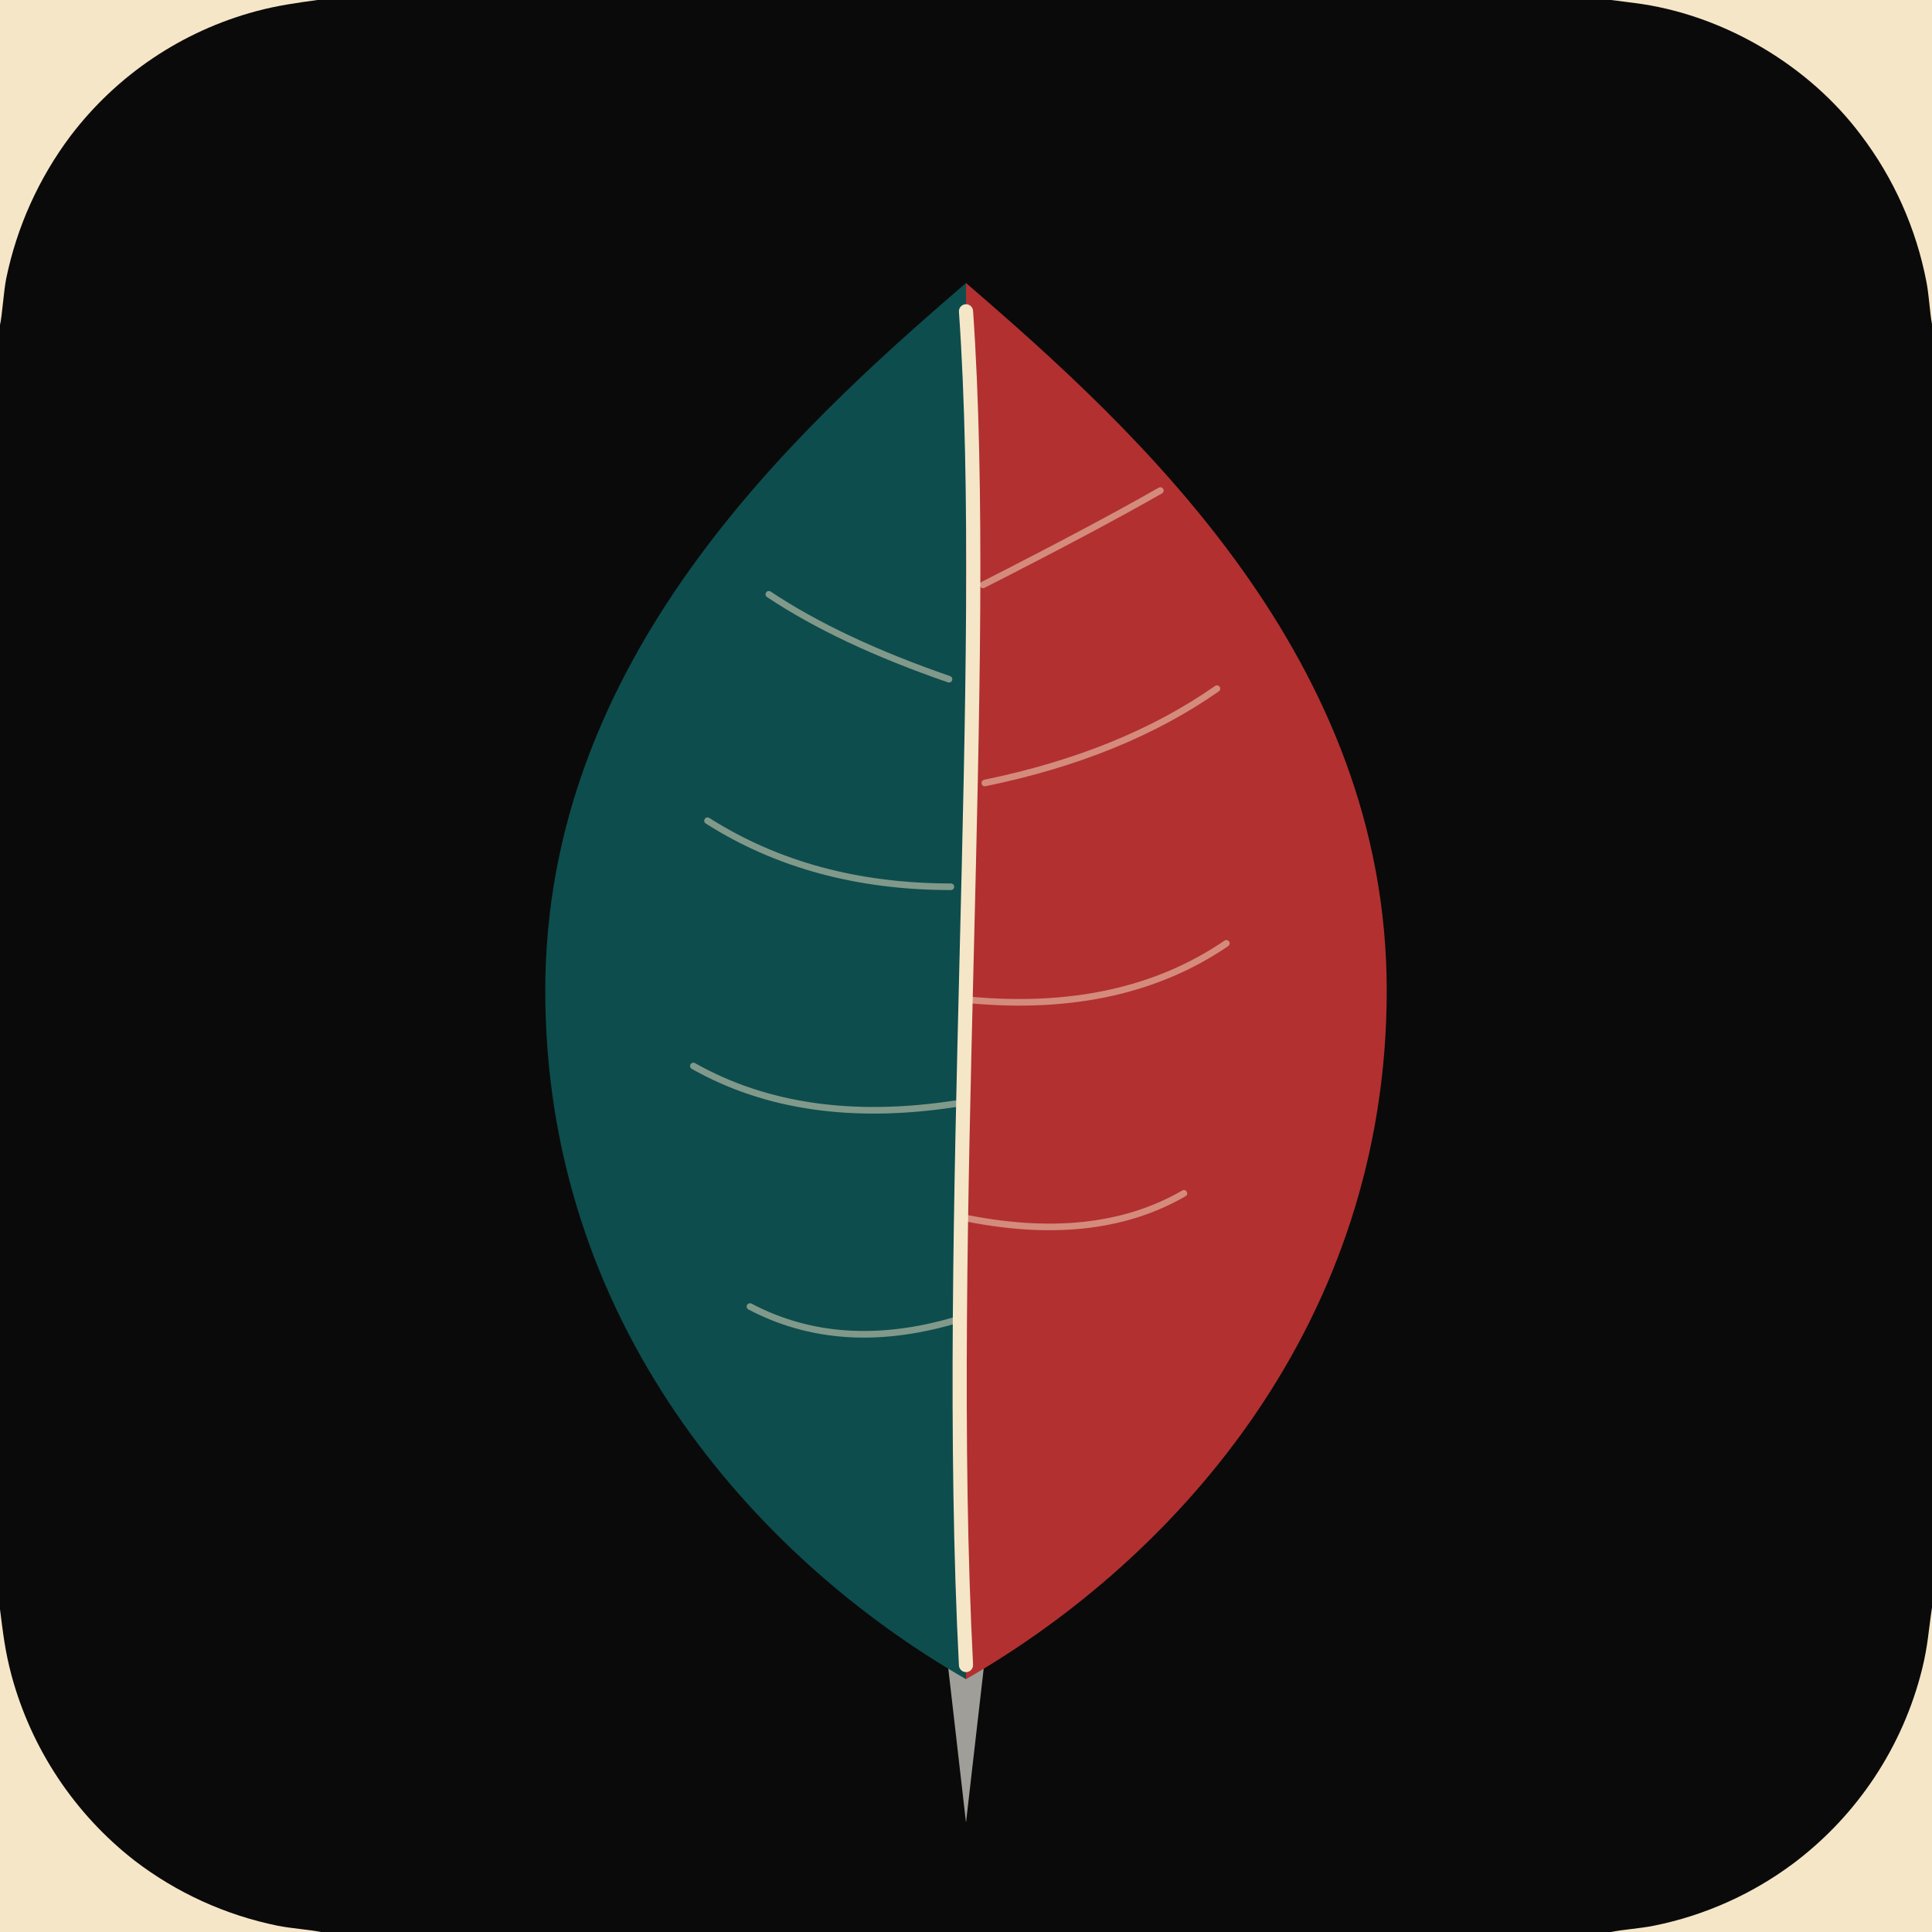
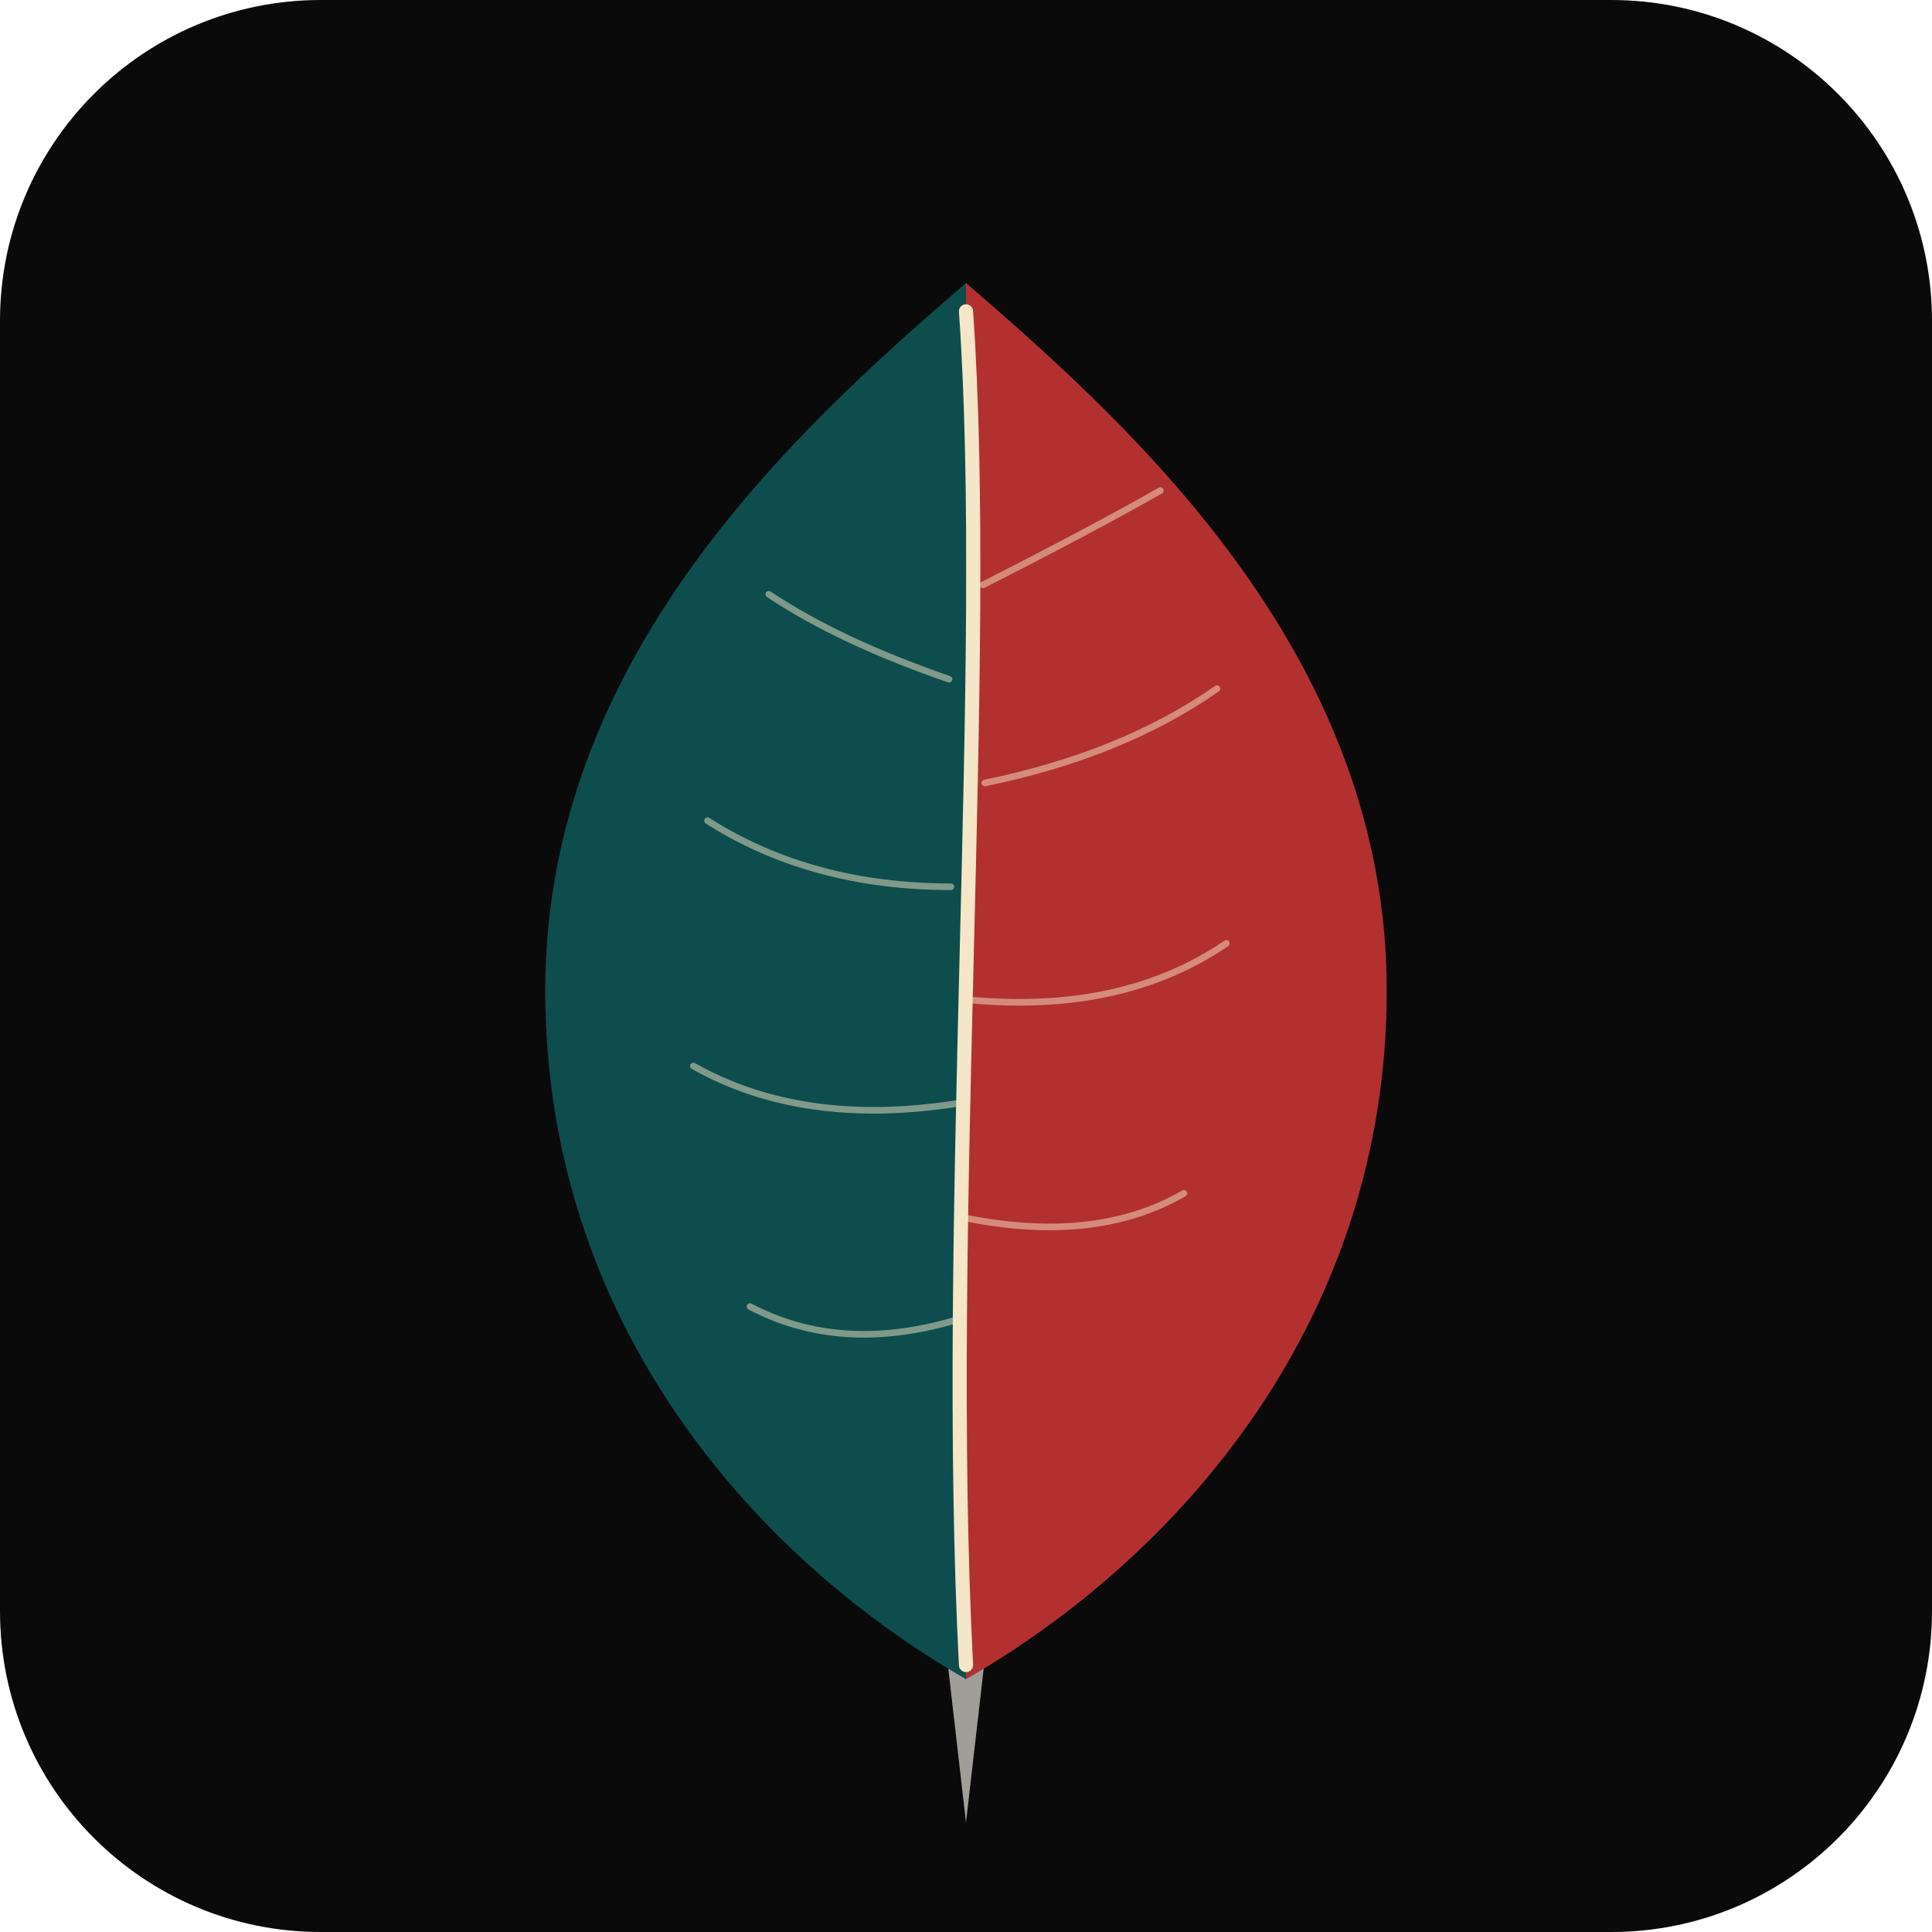
<svg xmlns="http://www.w3.org/2000/svg" viewBox="0 0 2048 2048" role="img">
-   <path d="M 0 0 L 336.495 0 L 1707.84 0 L 2048 0 L 2048 343.545 L 2048 1703.88 L 2048 2048 L 1707.64 2048 L 340.112 2048 L 0 2048 L 0 1705.87 L 0 344.441 L 0 0 z" fill="rgb(10,10,10)" />
-   <path d="M 2048 1703.88 L 2048 2048 L 1707.64 2048 C 1720.5 2045.34 1737.93 2044.37 1753.12 2041.34 C 1806.42 2030.62 1856.69 2008.25 1900.33 1975.83 C 1968.65 1924.77 2017.17 1851.62 2037.62 1768.82 C 2043.74 1743.98 2044.32 1728.25 2048 1703.88 z" fill="rgb(245,230,200)" />
-   <path d="M 0 1705.87 C 3.322 1731.95 5.312 1749.98 12.192 1775.9 C 33.236 1853.83 79.064 1922.8 142.757 1972.4 C 187.453 2006.6 239.345 2030.19 294.504 2041.38 C 309.31 2044.33 328.07 2045.43 340.112 2048 L 0 2048 L 0 1705.87 z" fill="rgb(245,230,200)" />
-   <path d="M 0 0 L 336.495 0 C 313.026 3.282 294.471 5.744 271.352 11.932 C 192.957 32.999 123.784 79.516 74.702 144.174 C 41.09 188.95 17.815 240.616 6.548 295.459 C 3.769 309.678 2.349 334.325 0 344.441 L 0 0 z" fill="rgb(245,230,200)" />
-   <path d="M 1707.84 0 L 2048 0 L 2048 343.545 C 2045.53 330.575 2045.03 314.259 2042.13 298.978 C 2031.3 242.344 2007.5 188.987 1972.6 143.083 C 1918.19 70.413 1830.81 18.239 1741.28 4.388 C 1730.18 2.672 1718.97 1.583 1707.84 0 z" fill="rgb(245,230,200)" />
+   <rect width="2048" height="2048" rx="340" fill="rgb(10,10,10)" />
  <defs>
    <clipPath id="leafClip">
      <path d="M1024,300 C1210,460 1470,700 1470,1050 C1470,1400 1250,1650 1024,1780 C798,1650 578,1400 578,1050 C578,700 838,460 1024,300 Z" />
    </clipPath>
  </defs>
  <path d="M1004,1758 L1024,1932 L1044,1758 Z" fill="rgb(159,158,153)" />
  <g clip-path="url(#leafClip)">
    <rect x="0" y="0" width="1024" height="2048" fill="rgb(13,77,77)" />
    <rect x="1024" y="0" width="1024" height="2048" fill="rgb(178,48,48)" />
  </g>
  <g fill="none" stroke="rgb(245,230,200)" stroke-linecap="round" opacity="0.5">
    <path d="M1042,620 Q1160,560 1230,520" stroke-width="7" />
    <path d="M1044,830 Q1190,800 1290,730" stroke-width="7" />
    <path d="M1028,1060 Q1190,1075 1300,1000" stroke-width="7" />
    <path d="M1018,1290 Q1160,1320 1255,1265" stroke-width="7" />
    <path d="M1006,720 Q890,680 815,630" stroke-width="7" />
    <path d="M1008,940 Q860,940 750,870" stroke-width="7" />
    <path d="M1013,1170 Q850,1195 735,1130" stroke-width="7" />
    <path d="M1011,1400 Q890,1435 795,1385" stroke-width="7" />
  </g>
  <path d="M1024,1765 C1000,1300 1050,700 1024,330" fill="none" stroke="rgb(245,230,200)" stroke-width="15" stroke-linecap="round" />
</svg>
